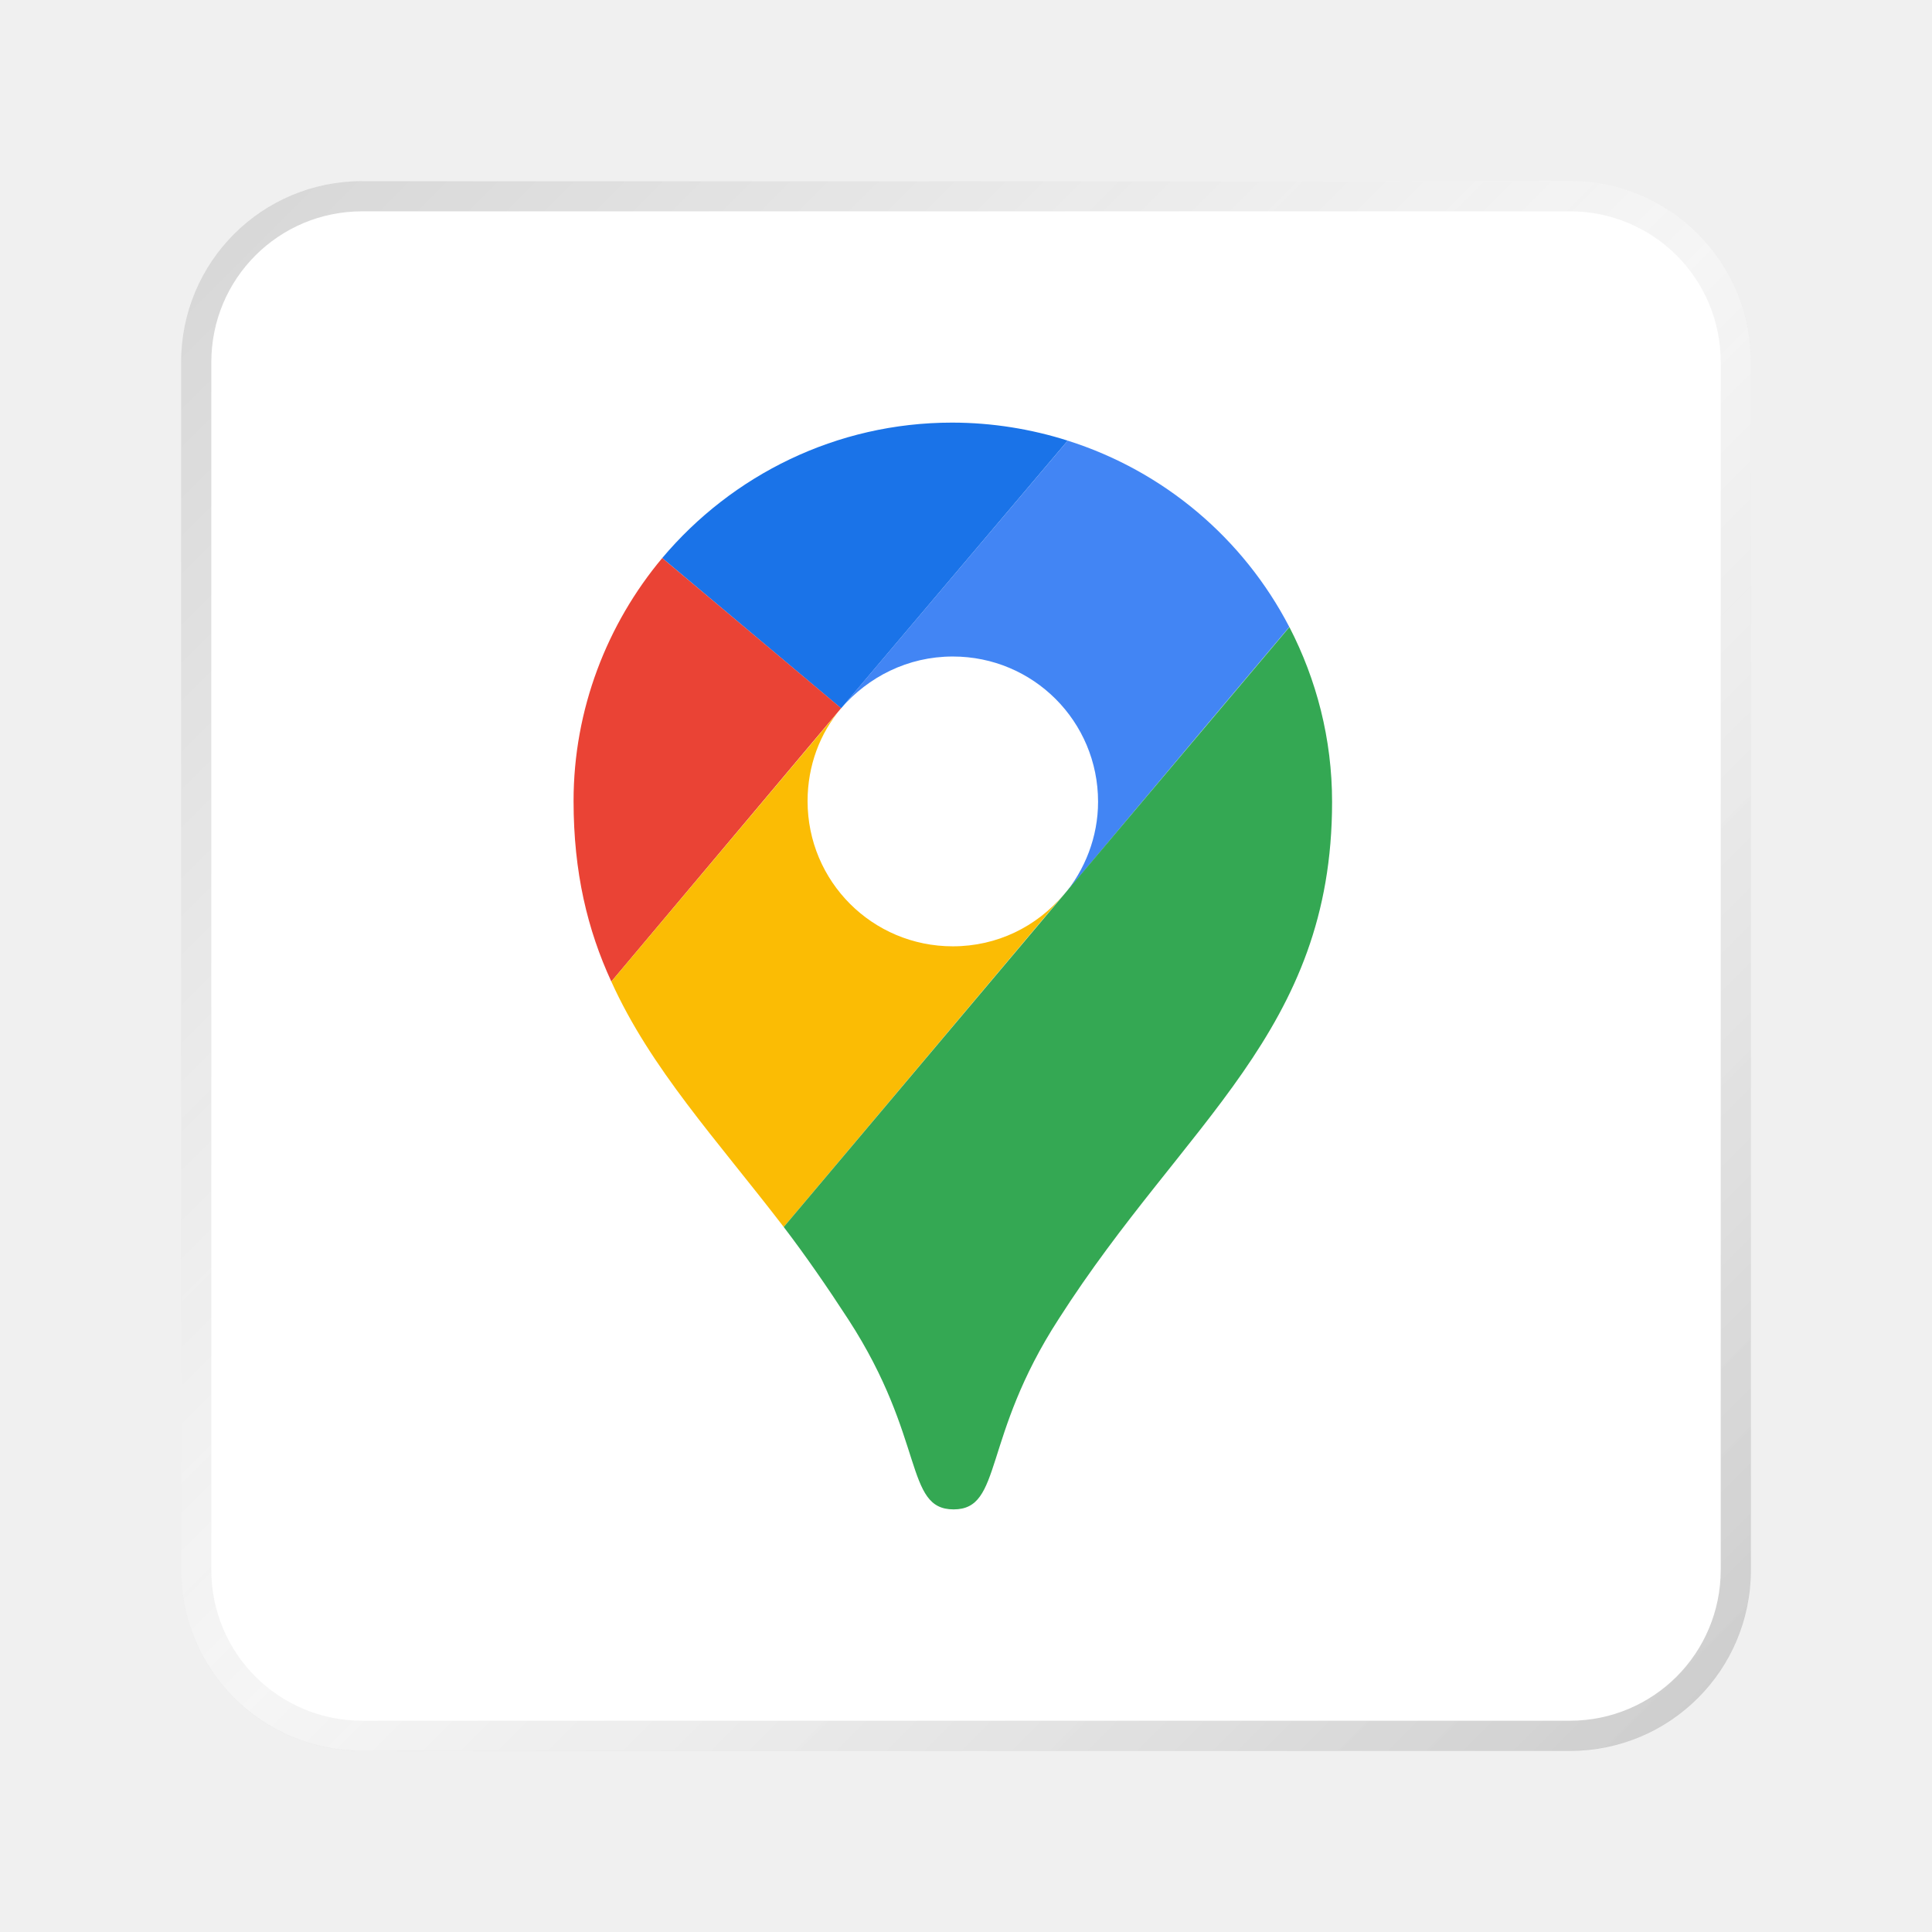
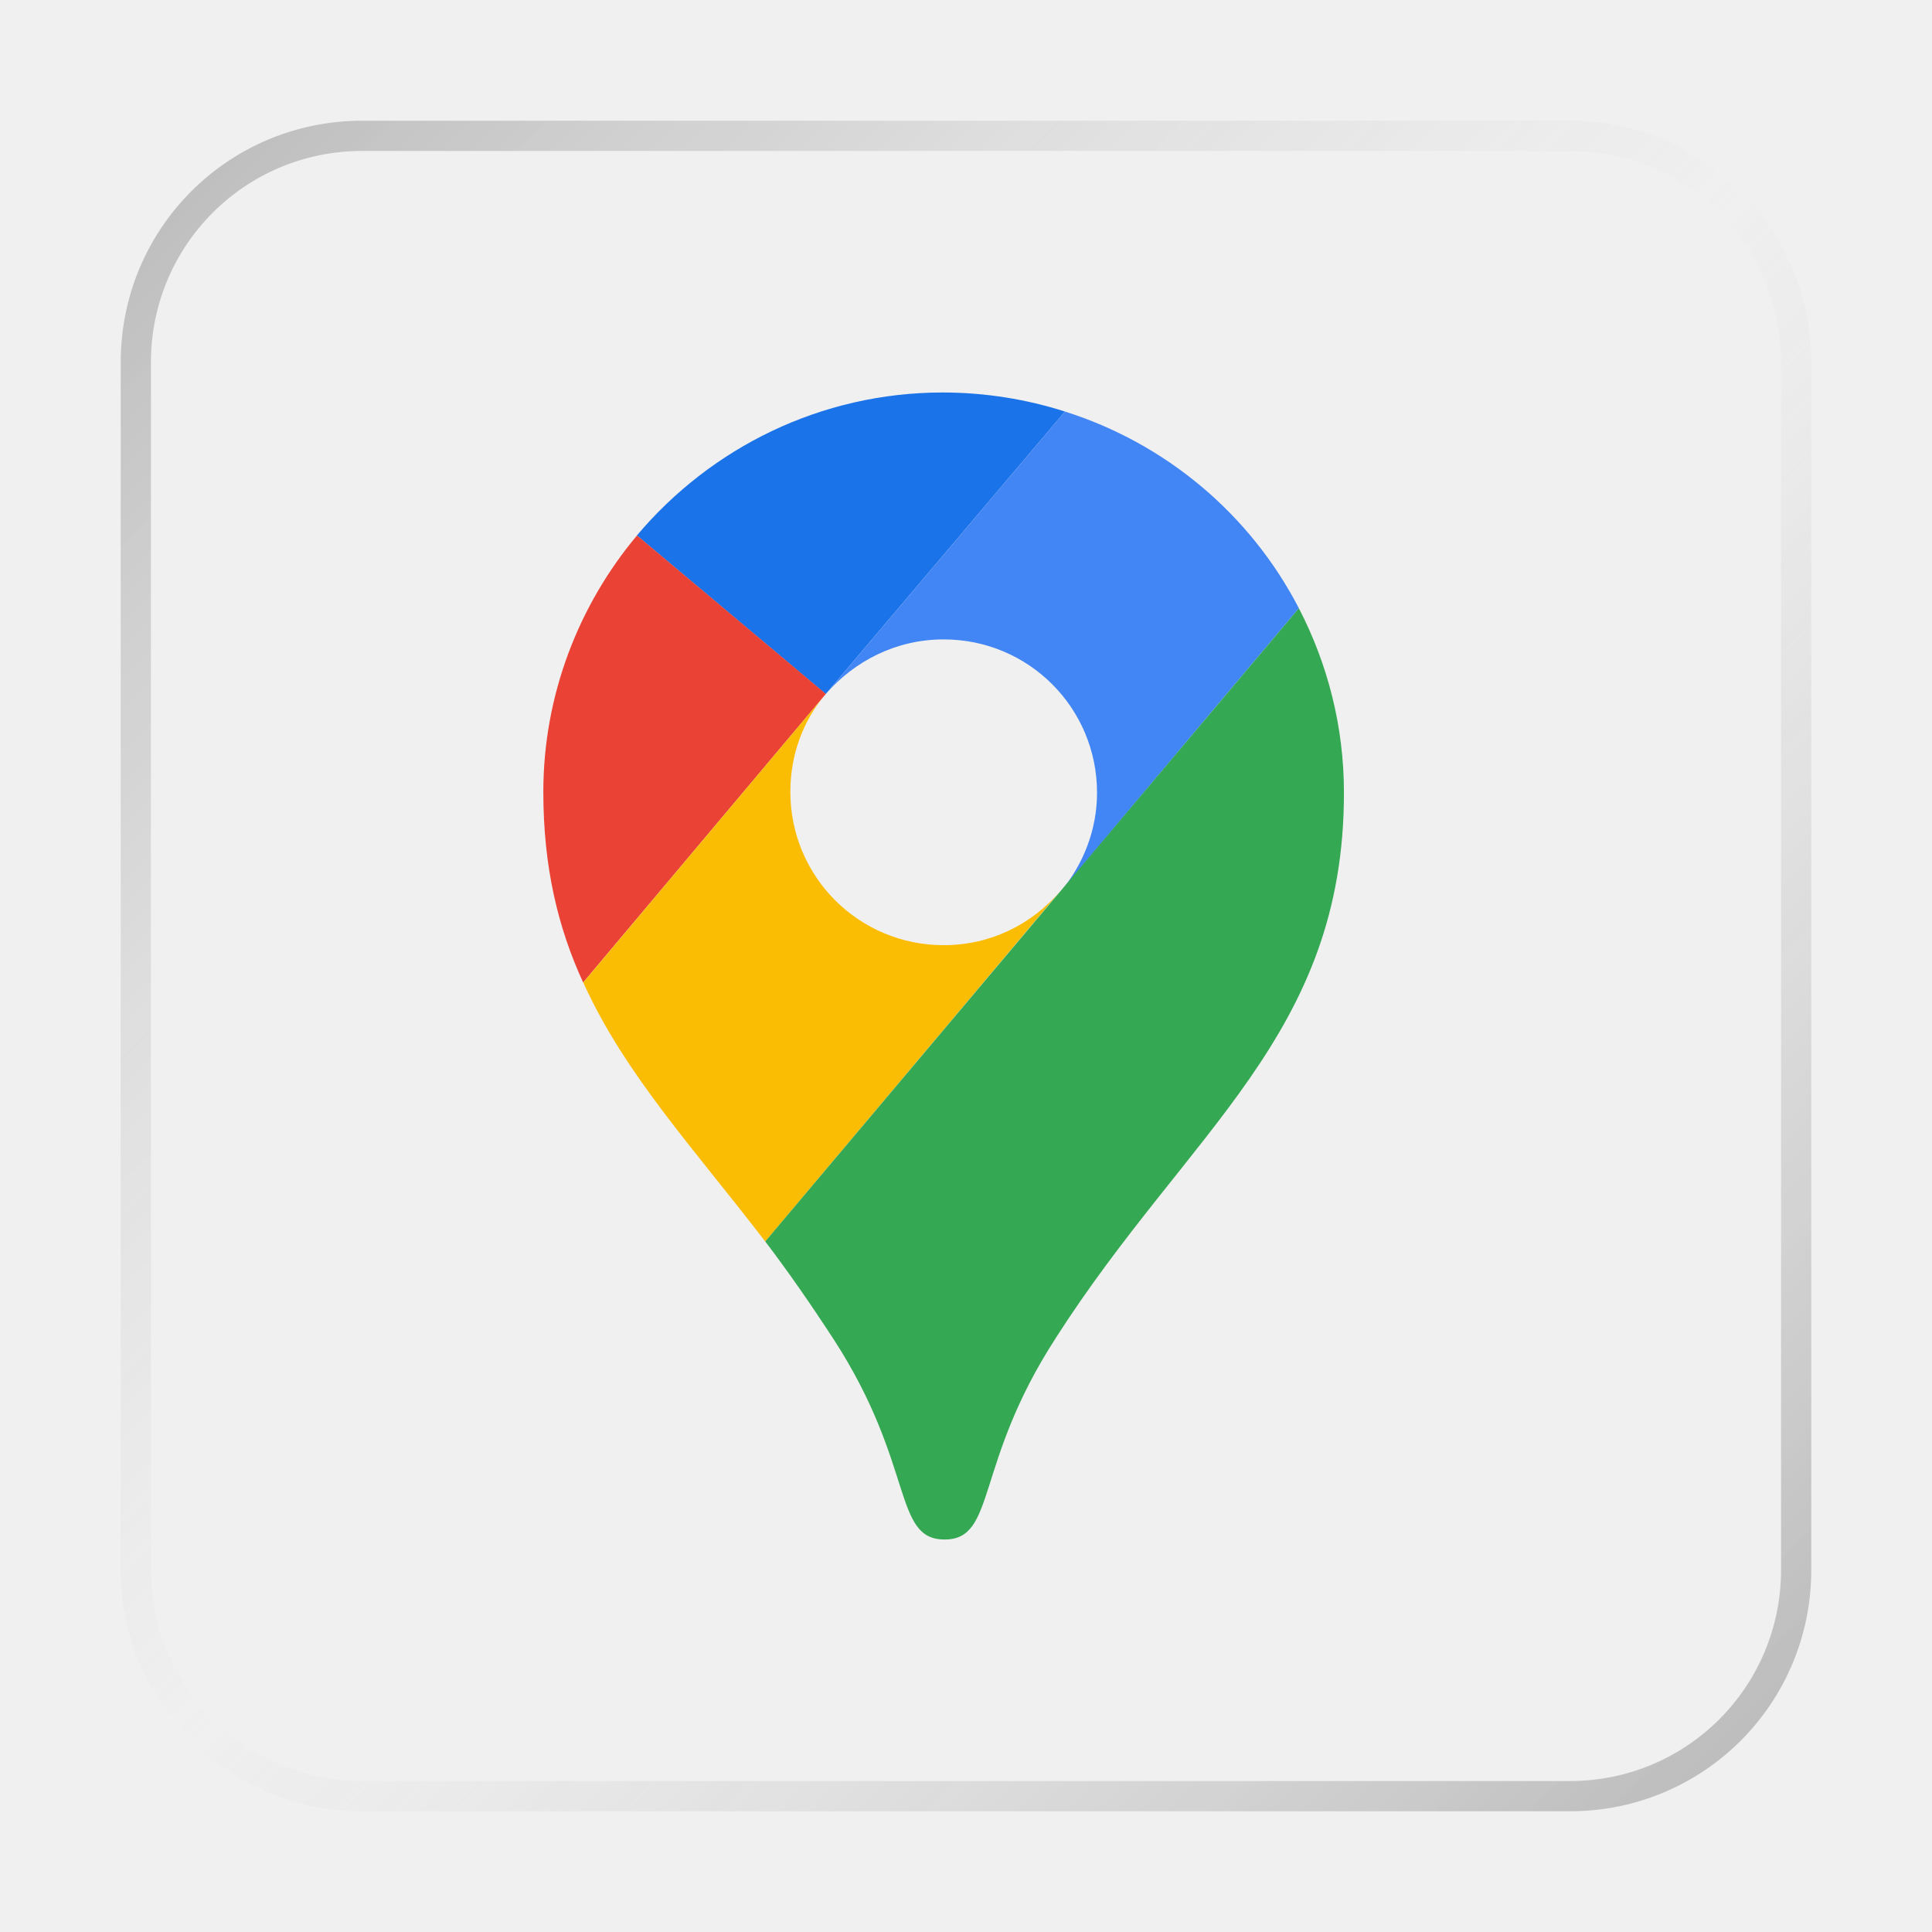
<svg xmlns="http://www.w3.org/2000/svg" xmlns:xlink="http://www.w3.org/1999/xlink" width="64" height="64" viewBox="0 0 16.933 16.933" version="1.1" id="svg5">
  <defs id="defs2">
-     <linearGradient id="linearGradient37218">
-       <stop style="stop-color:#1a1a1a;stop-opacity:1" offset="0" id="stop37214" />
-       <stop style="stop-color:#afafaf;stop-opacity:0.4" offset="0.497" id="stop37220" />
-       <stop style="stop-color:#4d4d4d;stop-opacity:1" offset="1" id="stop37216" />
-     </linearGradient>
-     <linearGradient xlink:href="#linearGradient37218" id="linearGradient881" x1="64.208" y1="64.063" x2="0.305" y2="0.135" gradientUnits="userSpaceOnUse" />
    <linearGradient id="path29_1_" gradientUnits="userSpaceOnUse" x1="239.342" y1="1021.418" x2="258.233" y2="1054.14" gradientTransform="matrix(0.04277371,0,0,0.04277371,-1.442293,-34.43569)">
      <stop offset="0" style="stop-color:#991700;stop-opacity:0" id="stop16" />
      <stop offset="1" style="stop-color:#991700;stop-opacity:0.1" id="stop18" />
    </linearGradient>
+     <linearGradient xlink:href="#linearGradient37218" id="linearGradient1781" x1="2.8346456e-08" y1="2.2677165e-07" x2="64" y2="64" gradientUnits="userSpaceOnUse" gradientTransform="scale(0.2645833)" />
+     <linearGradient id="linearGradient37218">
+       <stop style="stop-color:#060606;stop-opacity:1" offset="0" id="stop37214" />
+       <stop style="stop-color:#919191;stop-opacity:0.004" offset="0.497" id="stop37220" />
+       <stop style="stop-color:#000000;stop-opacity:1" offset="1" id="stop37216" />
+     </linearGradient>
  </defs>
-   <path id="rect846-3" style="fill:#ffffff;stroke-width:0.338;fill-opacity:1" d="m 3.175,1.587 h 10.583 c 0.879,0 1.587,0.708 1.587,1.587 v 10.583 c 0,0.879 -0.708,1.587 -1.587,1.587 H 3.175 c -0.879,0 -1.587,-0.708 -1.587,-1.587 V 3.175 c 0,-0.879 0.708,-1.587 1.587,-1.587 z" />
-   <path id="rect846" style="opacity:0.3;fill:url(#linearGradient881);stroke-width:1.276;fill-opacity:1" d="M 12 6 C 8.676 6 6 8.676 6 12 L 6 52 C 6 55.324 8.676 58 12 58 L 52 58 C 55.324 58 58 55.324 58 52 L 58 12 C 58 8.676 55.324 6 52 6 L 12 6 z M 12 7 L 52 7 C 54.77 7 57 9.23 57 12 L 57 52 C 57 54.77 54.77 57 52 57 L 12 57 C 9.23 57 7 54.77 7 52 L 7 12 C 7 9.23 9.23 7 12 7 z " transform="scale(0.2645833)" />
-   <path fill="#1a73e8" d="m 9.358,3.862 c -0.317,-0.101 -0.662,-0.158 -1.014,-0.158 -1.014,0 -1.928,0.46 -2.54,1.187 l 1.568,1.317 z" id="path2" style="stroke-width:0.072" />
-   <path fill="#ea4335" d="m 5.804,4.891 c -0.482,0.576 -0.777,1.324 -0.777,2.129 0,0.626 0.122,1.129 0.331,1.583 l 2.014,-2.396 z" id="path4" style="stroke-width:0.072" />
-   <path fill="#4285f4" d="m 8.351,5.754 c 0.705,0 1.273,0.568 1.273,1.273 0,0.309 -0.115,0.597 -0.302,0.82 0,0 1,-1.194 1.978,-2.352 -0.403,-0.777 -1.101,-1.367 -1.942,-1.633 l -1.986,2.345 c 0.237,-0.273 0.583,-0.453 0.978,-0.453" id="path6" style="stroke-width:0.072" />
-   <path fill="#fbbc04" d="m 8.351,8.294 c -0.705,0 -1.273,-0.568 -1.273,-1.273 0,-0.309 0.108,-0.597 0.295,-0.813 L 5.358,8.603 C 5.703,9.366 6.279,9.985 6.869,10.754 L 9.322,7.841 c -0.237,0.281 -0.583,0.453 -0.971,0.453" id="path8" style="stroke-width:0.072" />
-   <path fill="#34a853" d="m 9.279,11.56 c 1.108,-1.734 2.396,-2.518 2.396,-4.532 0,-0.554 -0.137,-1.072 -0.374,-1.532 L 6.869,10.754 c 0.187,0.245 0.381,0.525 0.568,0.813 0.676,1.043 0.489,1.662 0.921,1.662 0.432,0 0.245,-0.626 0.921,-1.669" id="path10" style="stroke-width:0.072" />
+   <rect style="opacity:1;fill:#ffffff;fill-opacity:0.004;stroke-width:0.265" id="rect1433" width="14.817" height="14.817" x="1.058" y="1.058" ry="2.117" />
+   <path fill="#1a73e8" d="M 9.334,3.607 C 9,3.5 8.635,3.44 8.263,3.44 c -1.071,0 -2.035,0.486 -2.681,1.253 l 1.655,1.39 z" id="path2" style="stroke-width:0.076" />
+   <path fill="#ea4335" d="M 5.583,4.693 C 5.074,5.3 4.762,6.09 4.762,6.94 c 0,0.661 0.129,1.192 0.349,1.671 L 7.238,6.082 Z" id="path4" style="stroke-width:0.076" />
+   <path fill="#4285f4" d="m 8.271,5.604 c 0.744,0 1.344,0.6 1.344,1.344 0,0.327 -0.122,0.63 -0.319,0.866 0,0 1.056,-1.261 2.088,-2.483 C 10.959,4.51 10.222,3.888 9.334,3.607 L 7.238,6.082 C 7.489,5.794 7.853,5.604 8.271,5.604" id="path6" style="stroke-width:0.076" />
+   <path fill="#fbbc04" d="m 8.271,8.284 c -0.744,0 -1.344,-0.6 -1.344,-1.344 0,-0.327 0.114,-0.63 0.311,-0.858 L 5.112,8.611 C 5.476,9.416 6.084,10.069 6.707,10.881 L 9.296,7.806 C 9.045,8.102 8.681,8.284 8.271,8.284" id="path8" style="stroke-width:0.076" />
+   <path fill="#34a853" d="M 9.25,11.732 C 10.42,9.902 11.779,9.074 11.779,6.948 c 0,-0.585 -0.144,-1.131 -0.395,-1.617 L 6.707,10.881 c 0.197,0.258 0.402,0.554 0.6,0.858 0.714,1.101 0.516,1.754 0.972,1.754 0.456,0 0.258,-0.661 0.972,-1.762" id="path10" style="stroke-width:0.076" />
+   <path id="rect1345" style="opacity:0.3;fill:url(#linearGradient1781);fill-opacity:1;stroke-width:0.265" d="m 3.175,1.058 c -1.173,0 -2.117,0.944 -2.117,2.117 v 10.583 c 0,1.173 0.944,2.117 2.117,2.117 h 10.583 c 1.173,0 2.117,-0.944 2.117,-2.117 V 3.175 c 0,-1.173 -0.944,-2.117 -2.117,-2.117 z m 0,0.265 h 10.583 c 1.026,0 1.852,0.826 1.852,1.852 v 10.583 c 0,1.026 -0.826,1.852 -1.852,1.852 H 3.175 c -1.026,0 -1.852,-0.826 -1.852,-1.852 V 3.175 c 0,-1.026 0.826,-1.852 1.852,-1.852 z" />
</svg>
